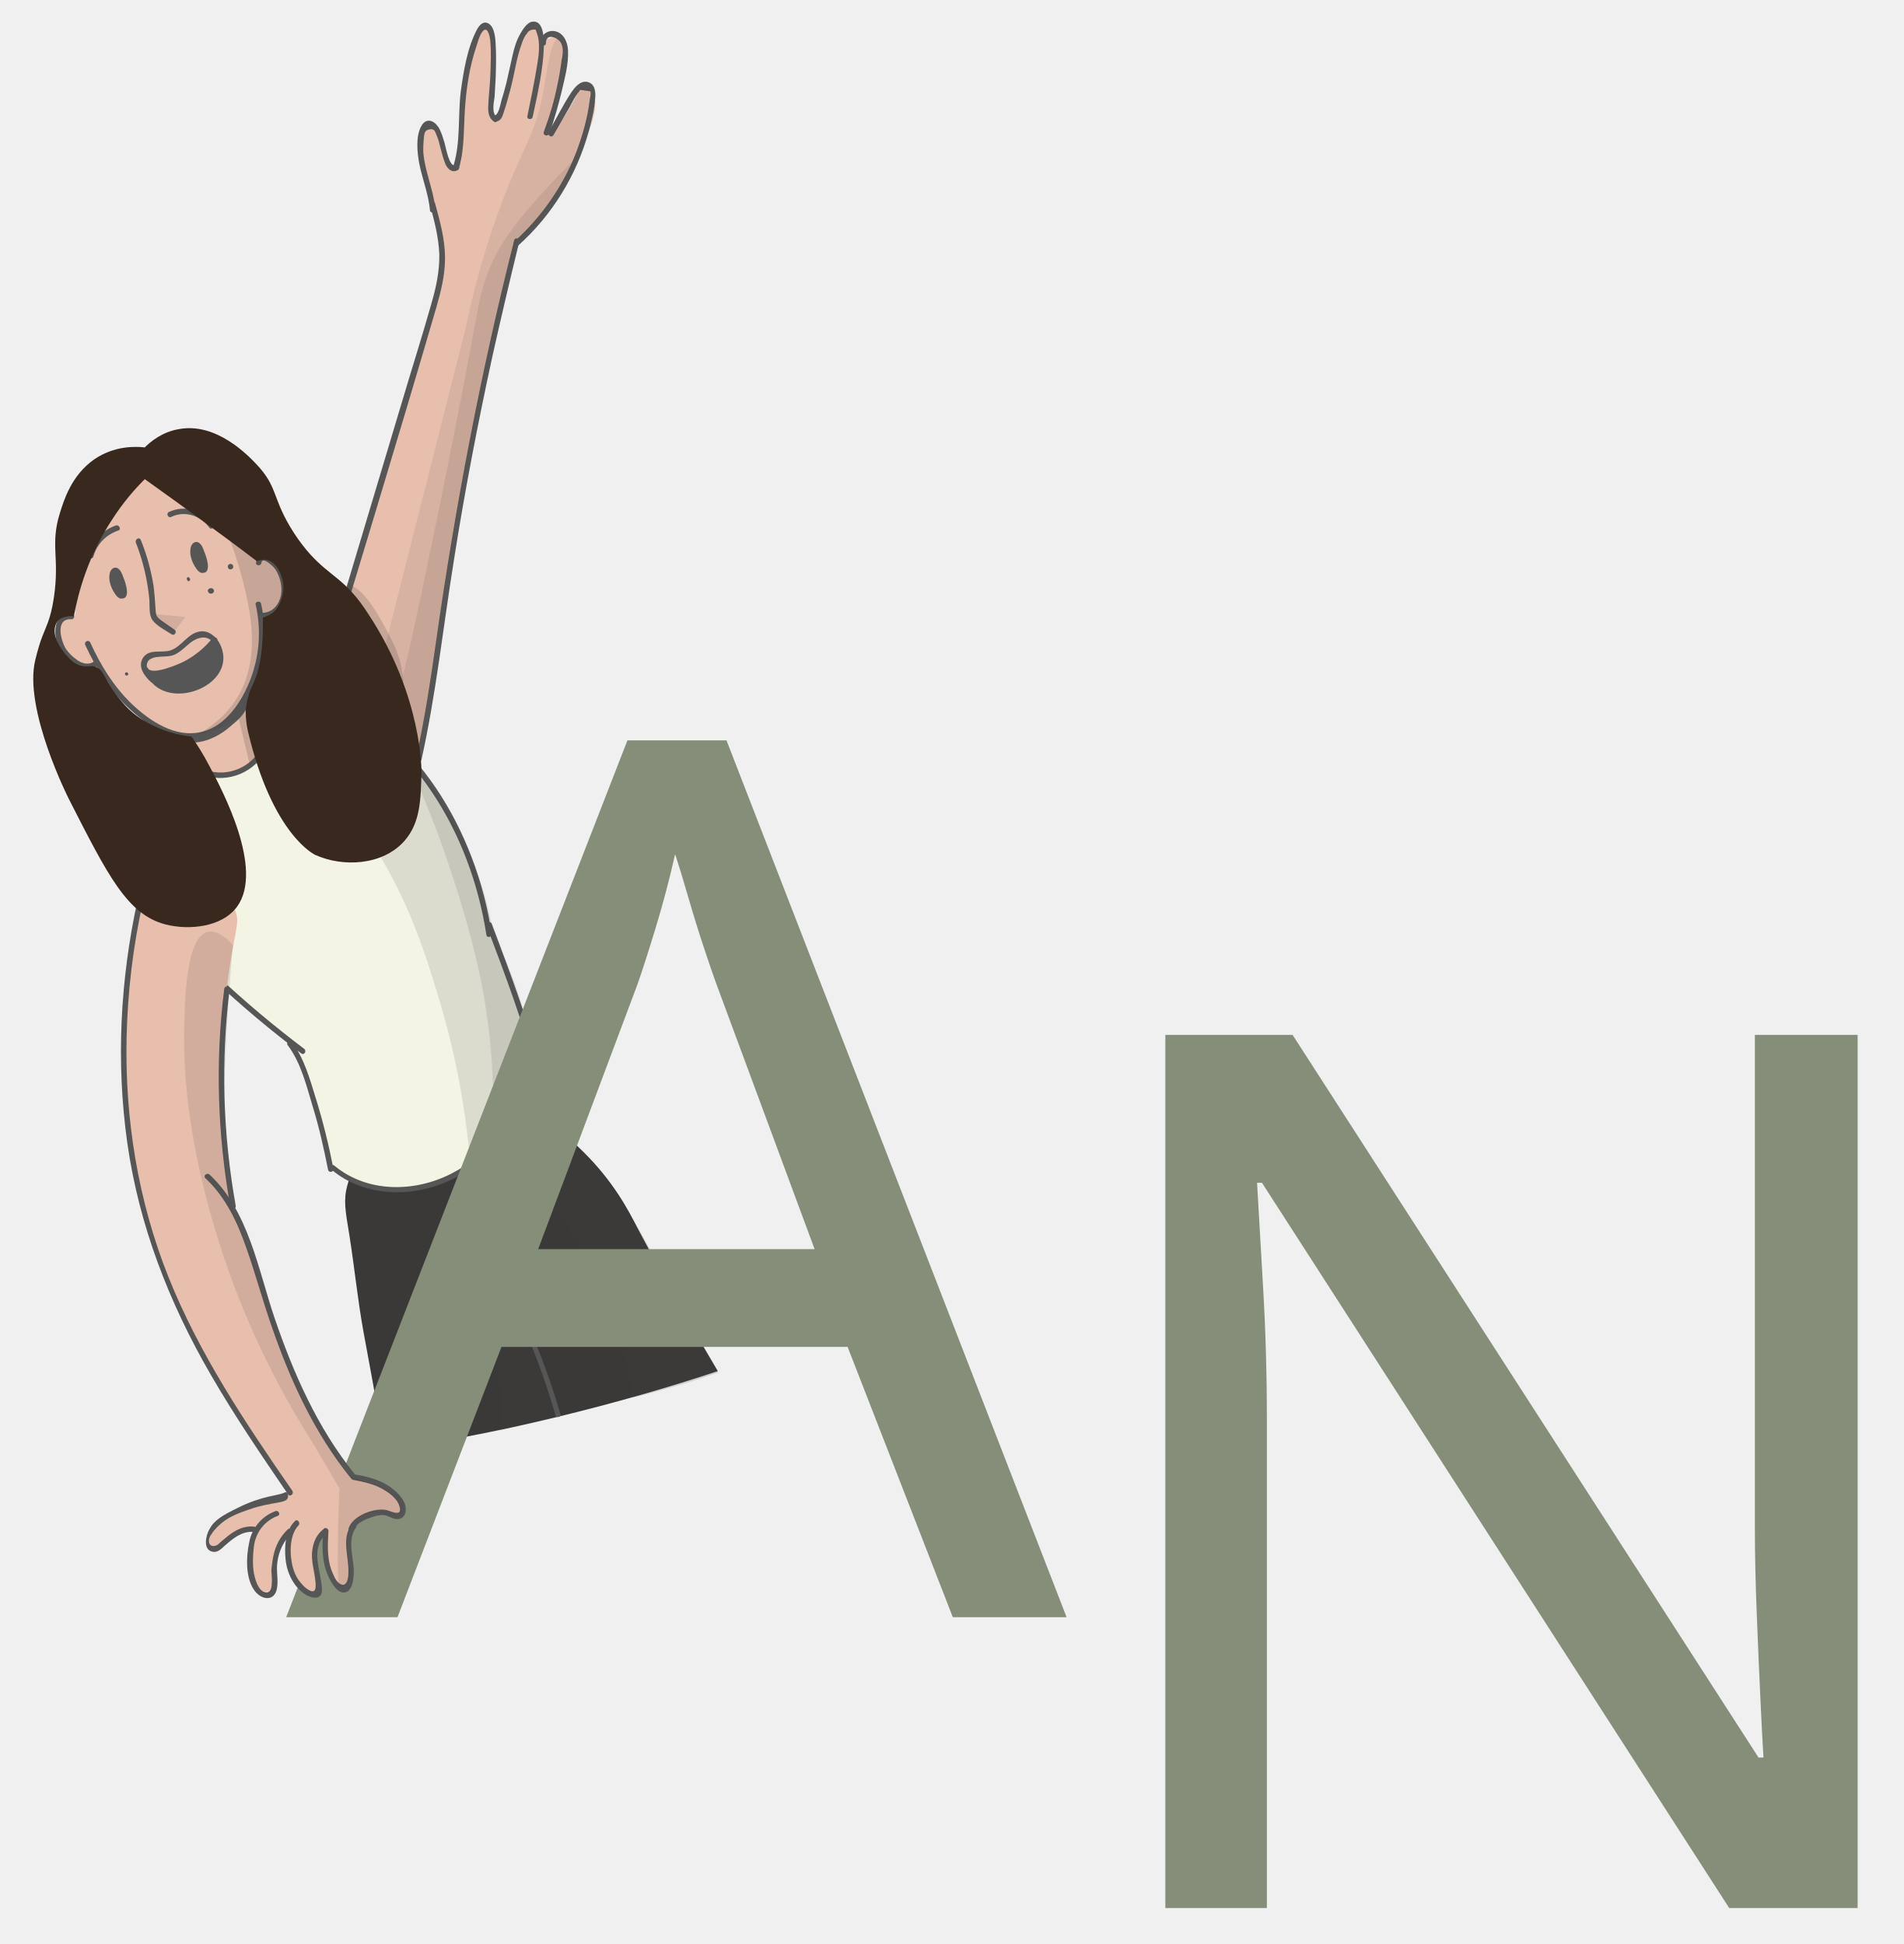
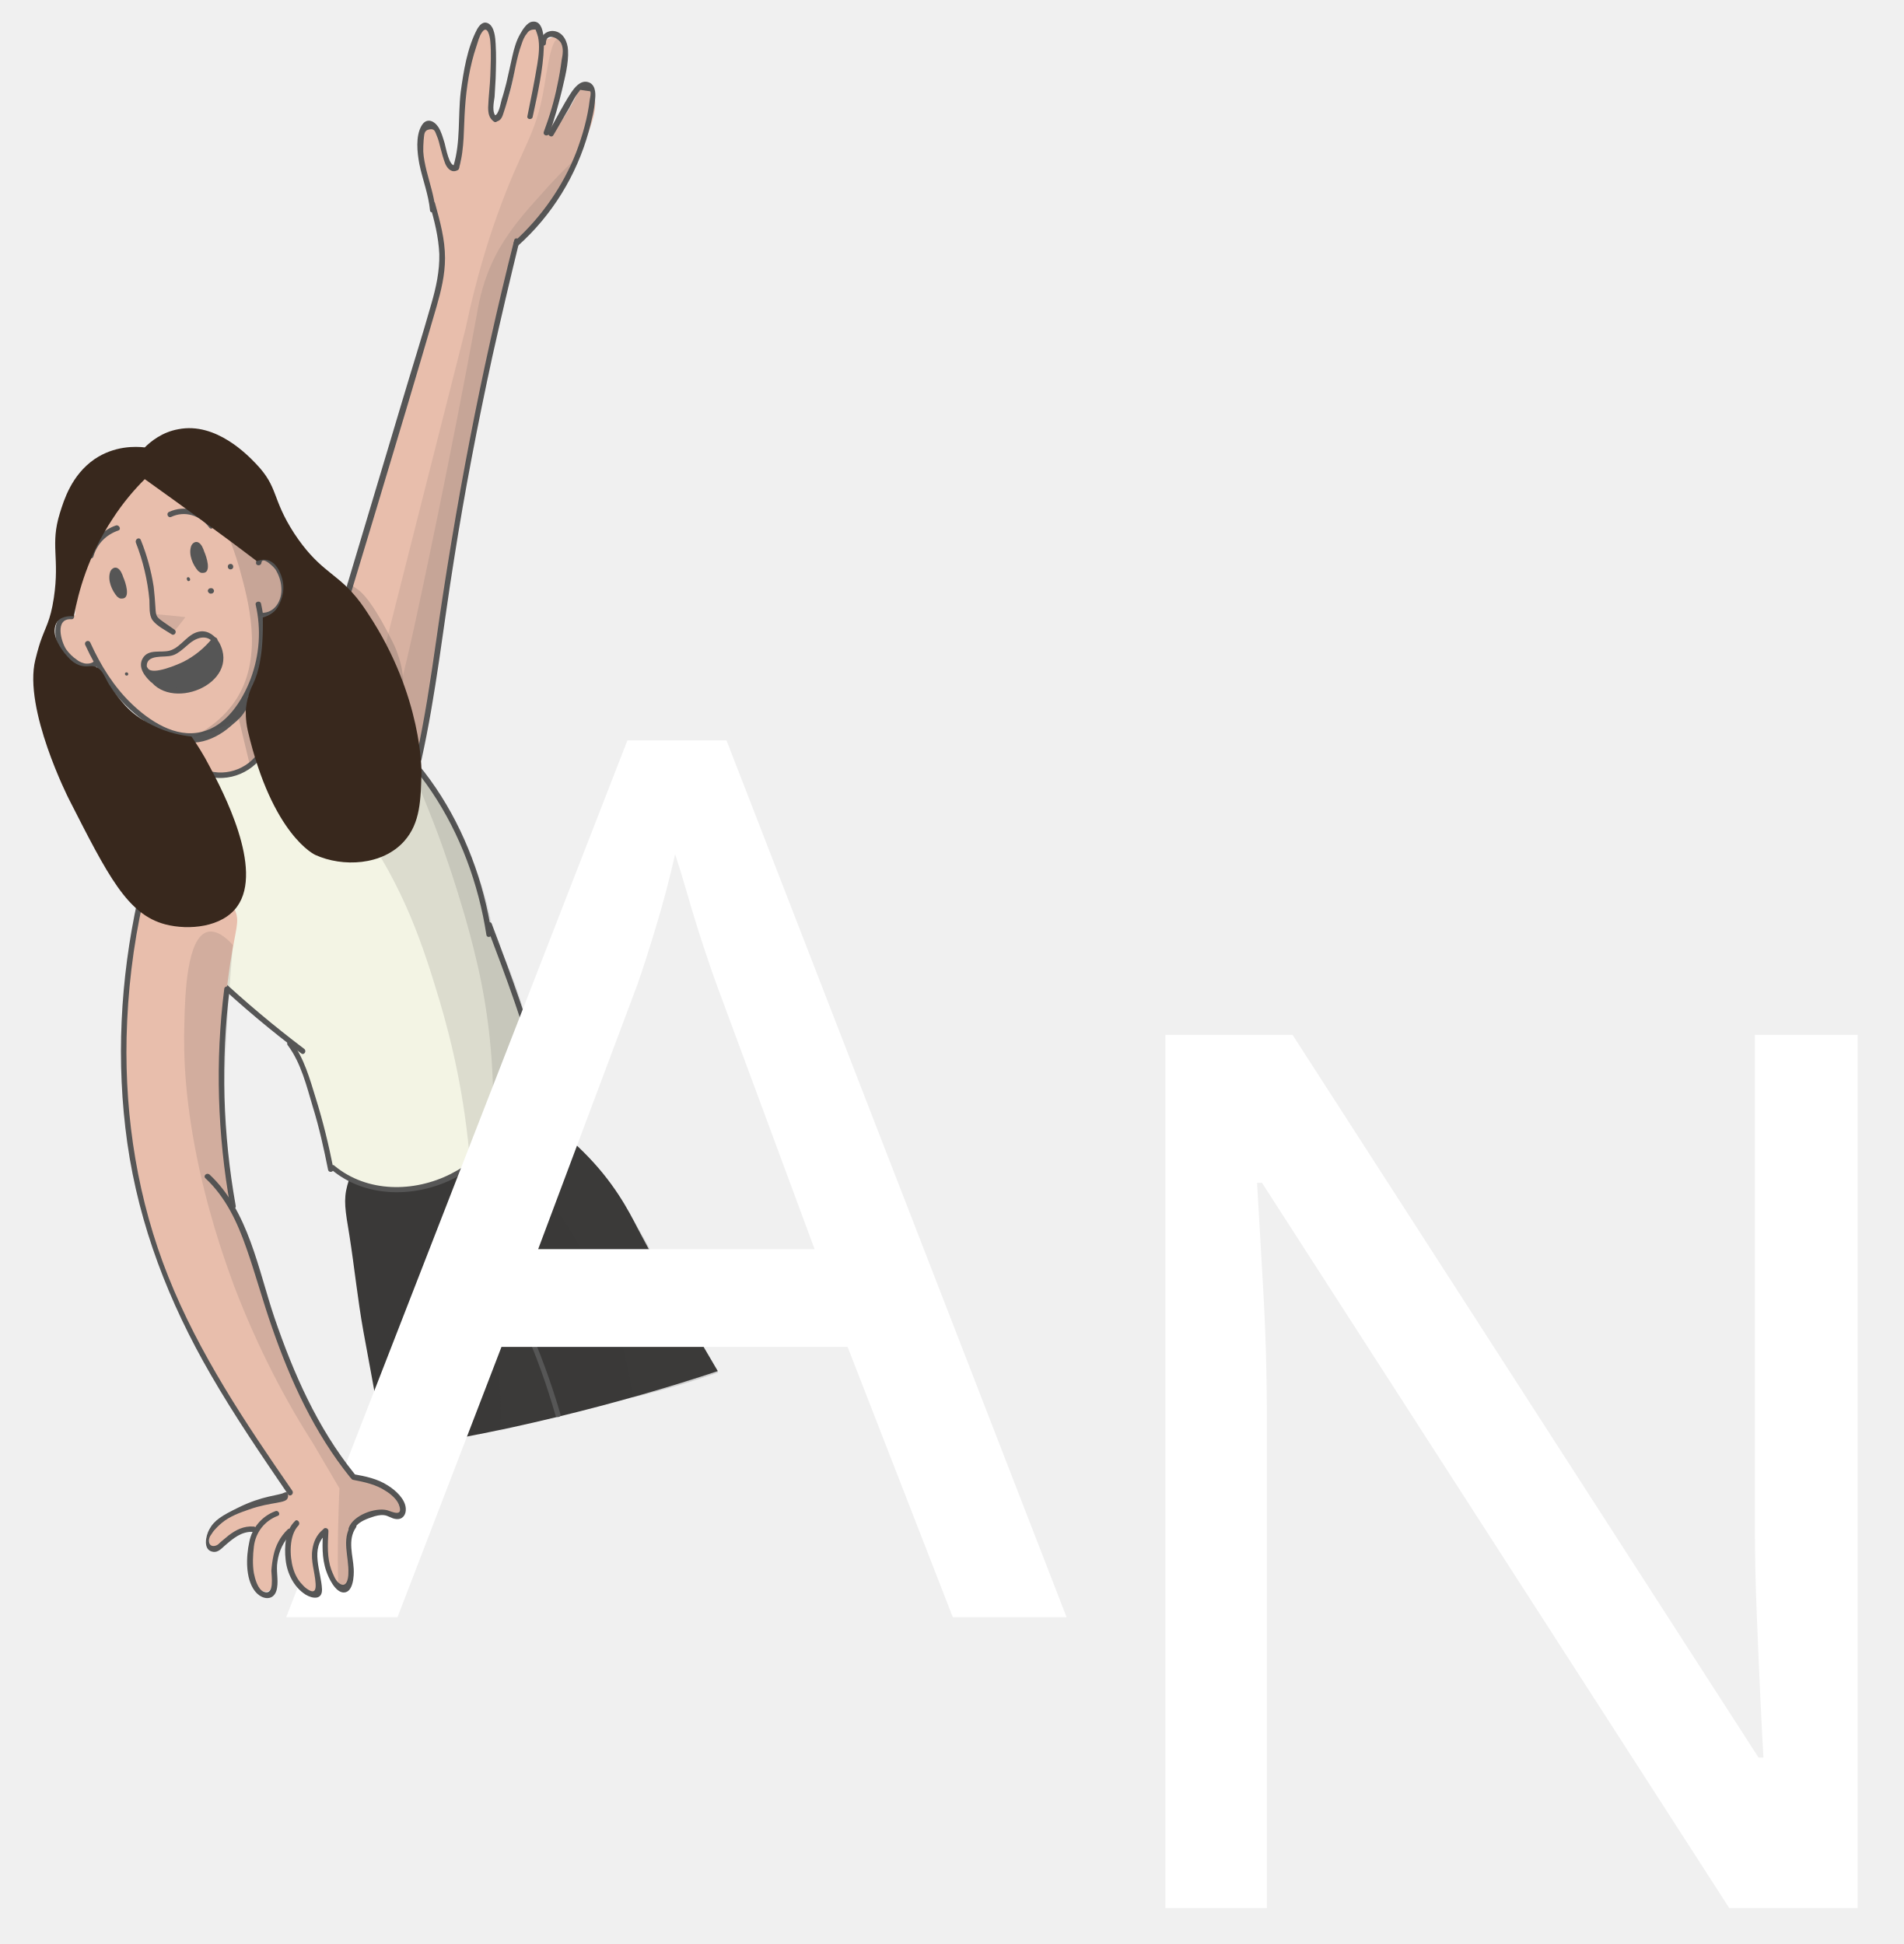
<svg xmlns="http://www.w3.org/2000/svg" version="1.1" id="girl_x5F_welcome" x="0px" y="0px" viewBox="0 0 533.9 545.3" style="enable-background:new 0 0 533.9 545.3;" xml:space="preserve">
  <style type="text/css">
	.st0{fill:#3A3938;}
	.st1{fill:#282828;}
	.st2{fill:#565656;}
	.st3{opacity:0.19;fill:#3F3F3F;enable-background:new    ;}
	.st4{opacity:0.11;fill:#3F3F3F;enable-background:new    ;}
	.st5{fill:#F3F4E4;}
	.st6{fill:#161616;}
	.st7{opacity:0.13;fill:#3F3F3F;enable-background:new    ;}
	.st8{opacity:0.14;fill:#3F3F3F;enable-background:new    ;}
- 	.st9{fill:#848E78;}
+ 	.st9{fill:#FFFFFF;}
	.st10{font-family:'BrandonGrotesque-Medium';}
	.st11{font-size:343.036px;}
	.st12{fill:#E8BEAC;}
	.st13{opacity:0.1;fill:#3F3F3F;enable-background:new    ;}
	.st14{opacity:0.13;fill:#565656;enable-background:new    ;}
	.st15{fill:#212121;}
	.st16{opacity:0.2;fill:#3F3F3F;enable-background:new    ;}
	.st17{fill:#38281D;}
</style>
  <g id="girl_waving">
    <g id="legs">
      <path class="st0" d="M97.4,332.5c-1.1,4.1-0.6,6.9,0.6,14.1c1.4,8.9,2.3,17.9,3.9,26.8c1.4,7.5,3.5,18.8,6,33.5    c14.7-2.2,30.9-5.2,48.2-9.4c16.5-4,31.7-8.4,45.2-12.9c-10.2-17.3-17.2-30-22.4-39.9c-2.7-5.3-6.8-13.2-15.4-21.7    c-4.7-4.7-9.3-8-12.6-10.1c-0.8-0.4-19.2-8.6-36.7,0.4C113.4,313.7,100.7,320.5,97.4,332.5z" />
      <g>
        <g>
          <path class="st1" d="M128.7,349.5c4,3.9,7.9,7.9,11.8,11.8c0.5,0.6,1.6-0.2,1.1-0.8c-4-3.9-7.9-7.9-11.8-11.8      C129.2,348.1,128.1,348.9,128.7,349.5L128.7,349.5z" />
        </g>
      </g>
      <g>
        <g>
          <path class="st2" d="M128.3,349.3c8.5,6,14.2,13.5,18.2,22.3c3.8,8.3,6.8,16.8,9.3,25.5c0.2,0.7,1.6,0.4,1.4-0.3      c-2.6-8.9-5.8-17.7-9.6-26.2c-4-8.8-9.9-16.3-18.4-22.3C128.4,347.8,127.6,348.9,128.3,349.3L128.3,349.3z" />
        </g>
      </g>
      <path class="st3" d="M131.7,308.9c2.1,2.4,5.2,5.8,8.7,10.1c10.2,12.4,20.7,25.5,28.4,42.6c3.1,6.9,6.8,17.1,8.7,30.4    c3.8-0.9,7.8-2,12-3.2s8.1-2.5,11.9-3.8c-1.8-3.1-4.8-8.1-8.3-14.3c-9.6-17.3-11.6-22.9-19.1-34.1c-5.6-8.3-10.3-13.8-16.5-18.7    c-5.6-4.4-10.5-6.9-16.4-8.2C137.3,309,134,308.9,131.7,308.9z" />
      <path class="st4" d="M128.4,349.7c2.9,5.2,5.7,11.6,7.9,18.9c3.8,12.7,4.4,24.1,4,32.7c5.2-1.3,10.3-2.6,15.5-3.9    c-2.3-8.6-4.9-15.6-7.1-21c-5.7-13.5-9.7-18.2-12.8-21.1C133.1,352.8,130.4,350.9,128.4,349.7z" />
    </g>
    <g id="torso">
      <path class="st5" d="M55.5,217.2c-1.6,1.6-5.2,5.4-8.5,10.9c-3.5,5.7-5.1,10.8-6.5,15.1c-1.1,3.3-1.8,6.1-2.2,8.2    c1.8,2.3,4.7,5.7,8.5,9.7c6.8,7.2,11.7,10.8,20.3,18.3c3.6,3.1,9,7.9,15.4,13.9c1.5,3.6,3,7.4,4.5,11.5c2.9,8.3,4.9,16.1,6.3,23.3    c2.3,1.6,6,3.9,11.2,5c8.5,1.9,15.4-0.5,19-1.8c8-2.9,12.9-7.6,16.2-11c6.1-6,9.8-12.5,12.1-17.7c-2.2-7.7-4.6-15.6-7.4-23.8    c-2.3-6.9-4.7-13.7-7.1-20.2c-1.1-5.2-3.1-12.3-6.4-20.3c-2.8-6.7-6.1-14.5-13.1-23.1c-8.7-10.7-18-16.5-21.6-18.5    c-3.2-1.8-6-3.1-8-4c-6.4,6.1-12.2,10.3-16.1,12.9C64.7,210.6,61,211.8,55.5,217.2z" />
      <g>
        <g>
          <path class="st6" d="M39.1,251.5c0.4-6.2,3.6-12.6,6.4-18.1c2.9-5.8,6.4-11.2,11-15.9c0.7-0.7-0.3-1.9-1-1.2      c-4.7,4.8-8.3,10.4-11.3,16.4c-2.9,5.7-6.1,12.2-6.5,18.7C37.6,252.4,39.1,252.4,39.1,251.5L39.1,251.5z" />
        </g>
      </g>
      <g>
        <g>
          <path class="st2" d="M38.1,252.2c13.9,16,29.5,30.6,46.4,43.3c0.8,0.6,1.6-0.7,0.8-1.3c-16.8-12.7-32.3-27.1-46.1-43.1      C38.6,250.4,37.5,251.4,38.1,252.2L38.1,252.2z" />
        </g>
      </g>
      <g>
        <g>
          <path class="st6" d="M73.2,206.2c4.8-5.1,10.4-9.3,16.6-12.5c0.9-0.4,0.2-1.8-0.7-1.4c-6.3,3.3-12,7.5-16.9,12.7      C71.5,205.7,72.5,206.9,73.2,206.2L73.2,206.2z" />
        </g>
      </g>
      <g>
        <g>
          <path class="st2" d="M88.6,194.4c27.3,12,43.4,39.3,47.8,67.8c0.1,1,1.6,0.7,1.5-0.3c-4.5-29.2-21-56.8-48.8-69      C88.2,192.5,87.7,194,88.6,194.4L88.6,194.4z" />
        </g>
      </g>
      <g>
        <g>
          <path class="st2" d="M80.7,293.2c3.7,4.9,5.3,11.5,7,17.2c1.8,5.8,3.1,11.7,4.3,17.7c0.2,1,1.7,0.7,1.5-0.3      c-1.3-6.6-2.9-13.2-4.9-19.6c-1.7-5.5-3.3-11.4-6.8-16C81.3,291.4,80.1,292.4,80.7,293.2L80.7,293.2z" />
        </g>
      </g>
      <g>
        <g>
          <path class="st2" d="M93.1,328.2c9.3,7.7,22.7,7.8,33.3,2.8c5.9-2.8,11.1-7,15.5-11.9c4.4-4.8,8.5-10.2,10.2-16.6      c0.3-0.9-1.2-1.4-1.5-0.5c-1.7,6.1-5.6,11.3-9.8,16c-4.1,4.5-8.9,8.5-14.4,11.3c-10.3,5.2-23.4,5.3-32.6-2.3      C93.2,326.3,92.3,327.6,93.1,328.2L93.1,328.2z" />
        </g>
      </g>
      <g>
        <g>
          <path class="st2" d="M136.5,259.8c5.4,14.2,10.7,28.4,14.5,43.1c0.2,0.9,1.7,0.6,1.5-0.3c-3.9-14.8-9.2-29.2-14.6-43.5      C137.5,258.2,136.2,258.9,136.5,259.8L136.5,259.8z" />
        </g>
      </g>
      <path class="st7" d="M74.7,203.8c6.9,5.5,16.5,14.2,25.6,26.8c13.3,18.4,18.6,35.6,23,50.2c3.3,11.1,7.1,26.8,8.6,46.1    c3.9-2.7,9.3-7.1,14-13.8c2.6-3.7,4.4-7.3,5.7-10.4c-4.4-13.7-8.8-27.4-13.3-41.1c-2-11.6-5.6-20.6-8.6-26.6    c-9.1-18.5-21.8-29.1-25.9-32.4c-5.7-4.5-11.1-7.7-15-9.7C84,196.6,79.4,200.2,74.7,203.8z" />
      <path class="st8" d="M115.5,214c-0.9,0.4,2.9,8.2,7.3,19.9c0,0,6.7,17.8,10.8,35.4c2.8,11.7,5.6,28.9,4.5,51.3    c2.2-1.7,4.8-4,7.4-7.1c3.1-3.7,5.2-7.4,6.5-10.3c-4.6-20.1-8.4-30.2-11.2-35.9c-0.5-1.1-1.9-3.6-3.3-7.3    c-2.6-6.9-2.6-10.1-4.4-15.9c-1.4-4.6-3-7.5-5.9-13C122.8,223,116.5,213.5,115.5,214z" />
    </g>
    <g>
      <text transform="matrix(1 0 0 1 80.2553 453.632)" class="st9 st10 st11">A</text>
      <text transform="matrix(1 0 0 1 293.5318 535.2034)" class="st9 st10 st11">N</text>
    </g>
    <g id="hand_right">
      <path class="st12" d="M41.5,246.8c-1.4,1.4-2,3.7-3.2,8.3c-0.9,3.7-1.2,6.5-1.6,10.7c-1.1,11.9-1.1,9.9-1.4,14.4    c-0.4,6-1.1,16.4-0.1,29.8c1,13,3.3,22.7,3.8,25.1c3.5,14.8,8.3,25.4,11.5,32.1c5.6,12.2,11.9,22,24.4,41.6    c2.7,4.2,5,7.7,6.5,10.1c-0.7,0.2-1.9,0.6-3.3,1.1c-7.4,2.4-8.5,2.4-11.4,3.7c-3.7,1.6-7.1,3.2-7.9,6.4c-0.3,1.5-0.2,3.4,0.7,3.9    c1.1,0.6,2.6-1.6,5.6-3.2c2.5-1.4,5-1.8,6.7-1.9c-0.8,2.8-1.1,5.3-1.2,7c-0.4,4-0.6,7.3,1.2,9.2c0.9,1,2.5,1.7,3.5,1.2    c0.6-0.3,1-0.9,1.7-5.2s0.5-5.5,1.4-7.3c0.8-1.5,1.9-2.5,2.6-3c-0.2,1.3-0.2,3.3,0,5.6c0.2,1.4,0.3,2.7,0.8,4.2    c0.5,1.4,1.6,4.4,4.2,5.7c0.5,0.2,2.4,1.1,3.2,0.3c0.8-0.7,0.2-2-0.3-6.6c-0.5-3.9-0.4-5-0.2-5.6c0.3-1.9,1.1-3.3,1.7-4.2    c0.5,3.7,1.1,6.7,1.6,8.9c0.9,3.5,1.6,5.1,2.9,5.8c0.8,0.4,2,0.8,2.8,0.2s0.9-1.9,0.8-3.5c-0.1-6.1-1-7.7-0.4-10.9    c0.3-1.3,0.5-2.8,1.7-4c2.4-2.7,6.8-2.2,7.3-2.2c2.6,0.3,3.7,1.4,4.8,0.6c0.9-0.6,1.2-2.2,1-3.4c-0.5-3-4.2-4.6-7.4-5.9    c-1.6-0.7-3.9-1.5-7-2c-3.4-4.4-7.9-10.8-12.3-19.3c-2.9-5.7-4.6-10.1-6.2-14.4c-5.7-14.8-5.9-20.8-11.8-35.5    c-1.4-3.5-2.7-6.3-3.4-7.9c-0.3-2.5-0.7-6.5-1.2-11.4c-1.4-15.9-2.2-25.8-1.1-37.9c0.9-9.5,2.1-17.4,2.1-17.4    c1.6-9.9,2.5-11.3,1.5-14.2C63.1,246.8,46.9,241.5,41.5,246.8z" />
      <g>
        <g>
          <path class="st2" d="M38.6,252.4c-4.9,22.4-6.1,45.5-2.9,68.2c3.3,23.2,11.7,44.8,23.4,65c6.7,11.6,14.2,22.6,21.7,33.6      c0.6,0.8,1.7-0.2,1.2-1c-13.2-19.1-26.2-38.5-34.8-60.1C38.7,336.8,35,313.8,35.5,291c0.3-12.8,1.8-25.6,4.6-38.1      C40.2,251.9,38.8,251.4,38.6,252.4L38.6,252.4z" />
        </g>
      </g>
      <g>
        <g>
          <path class="st2" d="M62.9,277.3c-2.6,20.4-1.9,41,1.7,61.2c0.2,1,1.7,0.7,1.5-0.3c-3.6-20.1-4.2-40.6-1.7-60.8      C64.6,276.5,63.1,276.4,62.9,277.3L62.9,277.3z" />
        </g>
      </g>
      <g>
        <g>
          <path class="st2" d="M57.6,330.5c5.7,5.3,9,12.4,11.5,19.6c2.6,7.4,4.6,14.9,7.2,22.3c5.2,15,11.9,29.6,21.9,42      c0.6,0.8,1.8-0.2,1.2-1C89,400.5,82.3,385.2,77,369.7c-4.6-13.6-7.3-30-18.2-40.2C58,328.8,56.9,329.8,57.6,330.5L57.6,330.5z" />
        </g>
      </g>
      <g>
        <g>
          <path class="st2" d="M80.4,418.6c-0.2-0.1-0.6,0.1-0.7,0.1c-1.4,0.8-6.1,0.8-12.9,4.2c-4.5,2.2-6.7,3.5-8.1,6.1      c-1,1.8-1.9,5.9,1.1,6.3c1.3,0.2,2.3-0.9,3.2-1.7c2.3-2,4.7-4.1,8-3.9c1,0.1,1.1-1.5,0.1-1.5c-2.7-0.2-4.9,0.9-7,2.5      c-0.6,0.5-1.2,1-1.8,1.5c-0.4,0.3-0.7,0.6-1,0.9c-0.7,0.6-1.6,0.7-2.1,0.4c-0.7-0.4-0.9-1.9,0-3c0.3-0.5,0.7-1.1,1.3-1.7      c0,0,0.8-0.9,1.8-1.7c2.2-1.8,5-2.8,7.6-3.7c6.2-2.2,10.5-1.6,10.8-3.3C80.9,419.8,80.8,418.8,80.4,418.6z" />
        </g>
      </g>
      <g>
        <g>
          <path class="st2" d="M77.2,423.9c-3.8,1.4-6.6,4.8-7.3,8.7c-0.9,4.1-1.1,10.1,1.5,13.6c2,2.7,5.7,3.1,6.3-0.8      c0.4-2.4-0.3-4.8,0.1-7.3c0.4-3,1.7-5.8,3.9-7.9c0.7-0.7-0.3-1.9-1-1.2c-2.1,2-3.4,4.5-4,7.3c-0.3,1.4-0.5,2.9-0.6,4.3      c0,1.2,1,7.1-2.1,5.9c-1.7-0.6-2.5-3.7-2.8-5.2c-0.4-2.3-0.3-5.1,0-7.5c0.5-4,3-7.2,6.7-8.6C78.8,424.9,78.1,423.5,77.2,423.9      L77.2,423.9z" />
        </g>
      </g>
      <g>
        <g>
          <path class="st2" d="M82.7,426.7c-2.7,2.6-3,7.2-2.6,10.8c0.4,3.8,2.3,7.7,5.6,9.8c2,1.2,4.7,1.5,4.6-1.5      c-0.2-5-3.5-11.5,1.2-15.5c0.8-0.6-0.2-1.8-1-1.2c-1.7,1.4-2.6,3.4-2.9,5.6c-0.5,3.2,0.7,6.2,0.9,9.4c0.1,1.4,0,3-1.9,1.9      c-0.7-0.4-1.3-0.9-1.8-1.5c-1.3-1.3-2.1-2.9-2.6-4.6c-1-3.4-1.2-9.2,1.5-12C84.4,427.1,83.3,425.9,82.7,426.7L82.7,426.7z" />
        </g>
      </g>
      <g>
        <g>
          <path class="st2" d="M90.6,429.3c-0.2,3.8-0.4,7.7,0.9,11.4c0.6,1.8,2.5,6,4.9,6c2.7,0,2.9-4.8,2.8-6.6      c-0.2-3.8-1.8-8.1,0.6-11.6c0.6-0.8-0.7-1.7-1.3-0.8c-2.8,4.2-0.6,8.9-0.8,13.6c0,1.7-0.6,4.3-2.6,2.8c-1.1-0.8-1.7-2.6-2.2-3.8      c-1.2-3.4-1-7.1-0.8-10.7C92.2,428.4,90.6,428.3,90.6,429.3L90.6,429.3z" />
        </g>
      </g>
      <g>
        <g>
          <path class="st2" d="M99,415.1c3.2,0.6,6.5,1.3,9.3,3.2c1.3,0.8,2.9,2.2,3.5,3.6c1.6,4-2.1,2-3.3,1.7c-3.4-0.8-9.5,1.5-10.7,5      c-0.3,0.9,1.2,1.4,1.5,0.5c0.6-1.9,3.1-2.9,4.9-3.5c1.1-0.4,2.3-0.7,3.4-0.6c1.3,0.1,2.2,1,3.5,1.1c1.8,0.2,2.8-1.2,2.7-2.9      c-0.1-2.7-2.9-5.2-5-6.5c-2.9-1.9-6.3-2.6-9.7-3.2C98.2,413.4,98.1,414.9,99,415.1L99,415.1z" />
        </g>
      </g>
      <path class="st7" d="M58.2,261.4c-5.7,1.5-6.3,16.9-6.5,25.5c-0.3,9.6,0.2,22.6,4.2,41c3.6,16.4,8.2,28.5,9.7,32.7    c6.9,18.1,14.9,32.9,22.2,44.3c2.5,4.2,4.9,8.4,7.4,12.6c-0.2,3.9-0.3,7.9-0.4,12c-0.1,5.4-0.1,10.8,0.1,15.8c1-0.1,2.3-0.4,3-1.5    c0.9-1.4,0.4-3.2,0.1-4.8c-0.2-1.5-1.5-8.8,1.2-12.2c1.7-2.1,4.9-2.7,7.3-2.3c2.4,0.4,3.8,1.9,5.2,1.1c1.1-0.6,1.6-2.1,1.5-3.3    c-0.2-3.8-8-6.1-9.3-6.5c-2.5-0.8-3.6-0.7-5.3-1.9c-2.2-1.6-3.2-3.7-3.7-4.6c-7.3-15-9.2-13.6-15.6-31.3    c-4.8-13.3-3.3-12.8-7.6-23.3c-3-7.4-4.9-10.3-6.6-16.9c-1.9-7.2-2.2-13.1-2.3-18.4c-0.3-21.5,2-48,2.5-54.3    C63.4,262.9,60.7,260.8,58.2,261.4z" />
    </g>
    <g id="hand_left">
      <path class="st12" d="M119.9,34.9c-1.6,0.3-2.2,3.3-2.4,4.1c-0.2,1.2-0.5,3.5,0.6,6.5c0,0,0.7,2,4.2,14.6c0.8,2.8,1.7,7,2,12.3    c-0.9,5.9-2,10.6-2.7,13.7c-2.6,10.3-4.8,14.7-8.6,27.8c-1.4,4.9-1.5,5.7-3.1,11.7c-4.1,15-7.3,24.6-10.6,34.8    c-2.9,8.9-6.8,21.9-11.2,38.5c-0.1,1.4-0.5,8.7,4.8,14c5.6,5.6,15.2,6.8,23.4,2.2c1-2.2,2.3-5.5,3.3-9.7c1-4.1,1.2-7.2,1.4-9.1    s1.2-8.7,3.1-22.2c0.6-4.2,1.4-9.2,3.1-19c2.5-15,3.7-22.5,4.6-27.2c2-10.7,3.7-18.2,6.9-32.7c1.7-7.6,3.9-16.9,6.4-27.4    c2.3-2,5.3-4.9,8.5-8.9c4.5-5.7,6.4-10.2,10.2-18.8c2.4-5.6,4.1-10.4,2.5-14.6c-0.2-0.6-0.8-2.3-1.8-2.4c-1.3-0.1-2.3,2.6-3.5,5    c-1.3,2.5-3.3,5.8-6.5,9.5c0.6-3.9,1.3-6.9,1.9-9c1.2-4.6,2.4-7.7,2.5-12.5c0.2-5.2-1.1-5.9-1.4-6.1c-1.6-0.7-3.5,1.6-5.1,0.8    c-1.4-0.8-0.8-3.3-1.9-3.7c-1.1-0.4-2.8,1.7-4,3.8c-2,3.5-2,6.6-2.4,9.6c-0.4,2.9-1.3,7-3.6,11.8c-0.7,0.2-1.7,0.5-2.3,0    c-0.6-0.6-0.2-1.9,0.1-3.9c0.1-0.5,0-0.2,0.2-5c0.1-1.8,0.2-5.2,0.3-8c0.1-3.9,0.2-5.6-0.9-7.1c-0.2-0.3-1.1-1.5-2.1-1.4    c-1.1,0.2-1.6,2.1-2,3.6c-1.6,6-2.4,9-2.6,10c-0.8,5.1-1.7,12.9-1.6,15.4c0,0.3,0.1,1.4-0.1,2.8c-0.1,0.7-0.2,1-0.3,1.4    c-0.7,3.1,0.7,4.7-0.4,6c-0.1,0.1-0.8,0.8-1.4,0.7c-0.7-0.1-1.2-0.9-2.1-3.7c-1.3-3.8-1.2-5-2.4-6.6C122,36.1,121,34.8,119.9,34.9    z" />
      <g>
        <g>
          <path class="st2" d="M122.1,58.6c-0.4-3.7-1.6-7.2-2.5-10.8c-0.4-1.7-0.8-3.5-0.9-5.3c0-1,0-2.1,0.1-3.1c0.2-1.6,0-2.8,1.6-3.1      c1.5-0.3,1.6,0.6,2.1,1.8c0.5,1.1,0.7,2.2,1,3.3c0.4,1.5,0.8,3.1,1.4,4.6c0.7,1.5,1.9,2.6,3.5,1.7c0.8-0.5,0.2-1.9-0.7-1.4      c-1.7,0.8-2.7-5.1-3-6.1c-0.5-1.6-0.9-3.2-1.8-4.6c-1.3-1.9-3.4-2.6-4.7-0.3c-1.7,2.9-1.2,7.5-0.6,10.7c0.9,4.4,2.6,8.6,3,13.1      C120.7,59.9,122.2,59.6,122.1,58.6L122.1,58.6z" />
        </g>
      </g>
      <g>
        <g>
          <path class="st2" d="M128.8,46.9c1.5-5.4,1.2-11,1.6-16.5c0.4-5.9,1.3-11.8,3.2-17.4c0.4-1.2,0.8-2.9,1.6-4      c1.5-2.1,2.2,1.2,2.3,2.6c0.3,3.2,0.1,6.5,0,9.7c-0.1,2.9-0.5,5.8-0.6,8.8c0,1.6,0.2,3,1.6,4c0.8,0.6,1.6-0.7,0.8-1.3      c-1.5-1.1-0.8-4.1-0.6-5.6c0.1-1.7,0.2-3.5,0.3-5.2c0.1-3.2,0.2-6.4,0-9.7c-0.1-1.7-0.3-4.7-2-5.7c-1.5-0.8-2.5,0.4-3.2,1.6      c-2.8,5.3-3.8,11.8-4.6,17.6c-0.8,6.8,0,14-2,20.6C127.1,47.3,128.6,47.8,128.8,46.9L128.8,46.9z" />
        </g>
      </g>
      <g>
        <g>
          <path class="st2" d="M139,34.1c1.5-0.1,1.9-1.4,2.3-2.7c0.7-2.1,1.3-4.3,1.9-6.5c1.1-4.2,1.6-8.6,3.1-12.6      c0.3-0.9,0.7-2,1.4-2.8c0.5-0.9,1.3-1.3,2.5-1.2c0.3,0.7,0.5,1.4,0.7,2.1c0.5,2.4,0.2,5.1-0.2,7.5c-0.8,4.9-1.8,9.8-2.8,14.7      c-0.2,1,1.4,1.1,1.5,0.1c0.5-2.8,6.9-27.8-0.2-26.6c-1.4,0.2-2.7,2.3-3.3,3.4c-1.1,1.9-1.7,4-2.2,6.2c-0.6,2.6-1.1,5.1-1.7,7.6      c-0.4,1.5-0.8,3.1-1.3,4.6c-0.3,1-0.8,4.3-2,4.5C137.7,32.7,138,34.2,139,34.1L139,34.1z" />
        </g>
      </g>
      <g>
        <g>
          <path class="st2" d="M153.1,12.1c0-3,3.5-1.6,4.3,0.1c0.7,1.5,0.4,3.2,0.1,4.7c-0.3,2.4-0.7,4.7-1.2,7      c-0.9,4.5-2.2,8.8-3.8,13.1c-0.3,1,1.1,1.4,1.5,0.5c1.5-4,2.6-8.1,3.6-12.2c0.8-3.5,1.9-7.5,1.7-11.2c-0.1-2.3-1.3-5.1-4-5.4      c-2-0.2-3.8,1.3-3.7,3.3C151.6,13,153.1,13.1,153.1,12.1L153.1,12.1z" />
        </g>
      </g>
      <g>
        <g>
          <path class="st2" d="M155.2,37.9c1.5-2.5,2.9-5.1,4.4-7.6c0.8-1.4,1.4-2.8,2.3-4c0.3-0.4,0.6-0.7,0.8-1.1      c0.9,0.1,1.8,0.3,2.8,0.4c0.3,0.4,0,1.8-0.1,2.3c-0.6,5.1-2,10-3.8,14.8c-3.7,9.5-9.7,18.1-17.3,25c-0.8,0.7,0.3,1.8,1,1.2      c9.5-8.5,16.4-19.7,19.8-32c0.8-3,1.6-6.1,1.8-9.2c0.2-1.8,0-4.2-2.1-4.7s-3.7,1.6-4.7,3.1c-2.3,3.5-4.2,7.4-6.3,11      C153.4,37.9,154.7,38.8,155.2,37.9L155.2,37.9z" />
        </g>
      </g>
      <g>
        <g>
          <path class="st2" d="M120.5,57.3c1.3,4.5,2.5,9.2,2.7,14c0.1,4.7-0.9,9.3-2.2,13.8c-2.6,9.2-5.5,18.3-8.2,27.4      c-5.5,18.3-10.9,36.5-16.4,54.8c-3.1,10.5-6.3,21-9.4,31.5c-0.3,0.9,1.2,1.4,1.5,0.5c11.3-37.7,22.9-75.4,33.9-113.2      c1.3-4.5,2.4-9,2.4-13.7c0-5.3-1.4-10.3-2.8-15.4C121.7,56.1,120.2,56.4,120.5,57.3L120.5,57.3z" />
        </g>
      </g>
      <g>
        <g>
          <path class="st2" d="M144.2,67.4c-9.4,37.1-16.5,74.6-21.9,112.4c-1.6,11-3.2,22-5.6,32.8c-0.2,1,1.2,1.5,1.5,0.5      c4.1-18.5,6.1-37.4,9.1-56c3-19.2,6.7-38.3,10.8-57.2c2.4-10.7,4.9-21.4,7.5-32C145.9,66.9,144.4,66.4,144.2,67.4L144.2,67.4z" />
        </g>
      </g>
      <path class="st13" d="M156.6,10.8c-2.1,0.1-3.2,9.1-4,13.6c-2.3,13.9-6.1,16.2-13.1,35.8c-2.6,7.2-6,18-8.9,31.8    c-9.4,37-18.7,74-28.1,111c4.9,4,9.7,8.1,14.5,12c0.9-6,2.1-14.7,3.7-25.3c3-19.1,6.8-43.7,13.2-73.9c2.5-12,6.1-28.2,11-47.3    c2-1.9,4.8-4.8,7.7-8.6c3.9-5,9-11.8,11.5-21.8c0.8-3.1,1.7-7.7,1.4-13.6c-0.7-0.2-1.7-0.3-2.7,0.1c-1.7,0.7-2.3,2.7-2.9,4    c-2,5-5.7,8.8-6.3,8.6c-0.4-0.2,0.2-1.8,1.6-7c2.8-10.6,1.4-7.7,2.6-11.3c0.7-2.1,1.4-3.9,0.7-5.9    C158.3,12.2,157.5,10.8,156.6,10.8z" />
      <path class="st14" d="M160.3,45.6c-2.2,2.1-5.3,5.2-8.7,9.1c-4,4.4-8.2,9.2-11.5,14.9c-4.4,7.7-5.7,14.6-6.4,18.7    c-6.9,37.9-15.7,79.4-18.3,91c-1.4,6.3-3.7,15.9-6.9,27.5c3,2.7,6.1,5.4,9.1,8c2.8-22.5,6.4-46.2,11-70.9    c5-26.6,10.6-51.6,16.6-75.1c2.4-2.4,5-5.4,7.6-9.1C156.4,54.6,158.7,49.6,160.3,45.6z" />
    </g>
    <g id="head">
      <path class="st15" d="M-9.4,186" />
      <path class="st15" d="M78.8,94.4" />
      <path class="st12" d="M40.4,133.3c-3.6,2.8-8.1,7.1-11.9,13.3c-6.5,10.6-7.2,20.5-7.3,22.6c-0.1,1.4-0.1,2.6-0.1,3.4    c-0.6-0.1-1.9-0.2-3.1,0.6c-1.7,1.2-1.7,3.6-1.7,4.8c0,2.8,1.4,4.7,2,5.4c0.8,1,2,2.7,4.4,3.3c1.9,0.5,3.5-0.2,4.2-0.5    c1.1,1.7,2.6,4,4.7,6.5c3.2,4.1,6.3,7.8,11.3,10.7c1.9,1.1,5,2.6,9.3,3.4c1.1,1.1,2.5,2.8,3.6,5.3c0.9,1.9,1.3,3.6,1.5,4.9    c1.4,0.4,4.1,0.9,7.1,0.3c5.9-1.3,9-5.7,9.7-6.8c-1.5-2.7-3.1-6-4.2-10c-0.5-1.8-0.9-3.6-1.2-5.2c1.2-2,2.7-4.7,3.6-8.2    c1.7-6,1.1-11.2,0.6-14.1c0.7,0,2.2-0.2,3.5-1.1c1.9-1.3,2.5-3.3,2.9-4.5c0.1-0.3,1.4-5-1.4-8.9c-0.6-0.9-1.7-2.5-3.3-2.3    c-1.1,0.1-1.9,1.1-2.1,1.6c-5.3-4.3-10-8-14-11.1c-6.4-4.9-11.4-8.5-14.3-10.6C42.7,134.9,41.4,134,40.4,133.3z" />
      <path class="st2" d="M42.1,189.4c-0.3,1.3,2.5,2.8,3.8,3.5c2.6,1.3,5.2,1,6.1,0.9c1.1-0.1,4.6-0.5,7.3-3.4    c0.6-0.7,2.5-2.6,2.7-5.4c0.2-2.1-0.5-4.7-1.7-5c-0.9-0.1-1.4,1-2.9,2.6c-2.6,2.7-5.6,3.8-8.2,4.7    C44.8,188.7,42.4,188.3,42.1,189.4z" />
      <g>
        <g>
          <path class="st2" d="M23.9,180.9c3.3,7.2,7.7,14,13.7,19.1c5.3,4.6,12.7,8.7,19.9,6.5c6.7-2,11.2-8.4,13.8-14.5      c3-7.2,3.6-15.1,1.9-22.7c-0.2-0.9-1.7-0.6-1.5,0.3c1.6,6.9,1.1,14.1-1.4,20.8c-2.4,6.3-6.9,13.3-13.8,14.9      c-7.3,1.8-14.6-3.1-19.6-7.9s-8.7-10.8-11.6-17.2C24.8,179.3,23.5,180,23.9,180.9L23.9,180.9z" />
        </g>
      </g>
      <g>
        <g>
          <path class="st2" d="M51.2,207.1c2.7,2.8,4.5,6.1,5.2,10c0.2,1,1.7,0.7,1.5-0.3c-0.8-4.1-2.7-7.7-5.6-10.7      C51.7,205.3,50.6,206.3,51.2,207.1L51.2,207.1z" />
        </g>
      </g>
      <g>
        <g>
          <path class="st2" d="M57.3,217.5c6.8,2.3,14.4-1,17.5-7.4c0.5-0.9-1-1.4-1.5-0.5c-2.7,5.7-9.6,8.5-15.5,6.4      C56.8,215.8,56.4,217.2,57.3,217.5L57.3,217.5z" />
        </g>
      </g>
      <g>
        <g>
          <path class="st2" d="M68.2,196.7c1,4.6,2.5,8.9,4.9,13c0.5,0.8,1.9,0.2,1.4-0.7c-2.2-4-3.8-8.2-4.7-12.6      C69.5,195.4,68,195.7,68.2,196.7L68.2,196.7z" />
        </g>
      </g>
      <g>
        <g>
          <path class="st2" d="M26.4,185.4c-0.5,0.8-2.2,0.9-3,0.6c-0.7-0.2-1.3-0.5-1.8-0.9c-1.2-0.8-2.2-1.8-3-2.9      c-1.5-2.2-3.3-8.8,1.4-8.5c1,0.1,1.1-1.5,0.1-1.5c-5.8-0.4-5.2,7.1-3.1,10.5c1.7,2.7,8,7.9,10.7,3.5      C28.1,185.4,26.9,184.6,26.4,185.4L26.4,185.4z" />
        </g>
      </g>
      <g>
        <g>
          <path class="st2" d="M73.3,157.9c0.2-2.1,3.6,1.2,4,1.9c0.9,1.5,1.5,3.2,1.6,5c0.3,3.5-1.8,7.3-5.7,7.1c-1-0.1-1.1,1.5-0.1,1.5      c6.4,0.4,8.4-6.6,6.8-11.7c-0.7-2.2-2.2-4.9-4.6-5.7c-1.6-0.5-3.3,0.1-3.5,1.8C71.7,158.8,73.2,158.8,73.3,157.9L73.3,157.9z" />
        </g>
      </g>
      <g>
        <g>
          <path class="st2" d="M26.2,156.1c1-3.5,3.5-6.1,7-7.3c0.9-0.3,0.2-1.7-0.7-1.4c-3.8,1.3-6.6,4.4-7.7,8.2      C24.4,156.6,25.9,157.1,26.2,156.1L26.2,156.1z" />
        </g>
      </g>
      <g>
        <g>
          <path class="st2" d="M48,145c3.8-1.8,8.1-0.5,10.7,3c0.6,0.8,1.6-0.2,1.1-1c-2.9-4.1-8.1-5.4-12.4-3.4      C46.5,144,47.1,145.4,48,145z" />
        </g>
      </g>
      <g>
        <g>
          <path class="st2" d="M38.1,152.2c2,5.1,3.3,10.6,3.8,16.1c0.1,1.7-0.2,4.2,0.9,5.7c1.2,1.6,3.6,2.8,5.3,3.9      c0.8,0.6,1.7-0.7,0.8-1.3c-1.1-0.8-2.2-1.5-3.3-2.3c-1.7-1.2-1.9-1.6-2-3.8c-0.1-2-0.3-4-0.5-5.9c-0.7-4.5-1.9-8.9-3.6-13.1      C39.1,150.5,37.8,151.2,38.1,152.2L38.1,152.2z" />
        </g>
      </g>
      <g>
        <g>
          <path class="st2" d="M34.3,166.3c-1-1.1-1.6-2.3-1.8-3.7c-0.1-0.3-0.1-1.6,0.1-1.7c0.2,0,0.7,1.7,0.8,1.9c0.2,0.6,0.4,1.3,0.5,2      c0,0.2,0.3,1.9,0.1,0.9c-0.3-1.4-0.5-2.9-0.8-4.4c-0.5,0.1-1,0.3-1.4,0.5c0.6,1.5,1,3,1.3,4.6c0.5-0.1,1-0.2,1.5-0.3      c0-0.2-0.1-0.4-0.1-0.6c-0.2-1-1.7-0.7-1.5,0.3c0,0.2,0.1,0.4,0.1,0.6c0.2,1,1.7,0.7,1.5-0.3c-0.3-1.7-0.8-3.4-1.5-5      c-0.3-0.8-1.6-0.3-1.4,0.5c0.3,1.6,0.4,3.4,0.9,5c0.2,0.7,0.7,1.4,1.6,1.3c2.6,0,0.9-4.8,0.4-5.9c-0.3-0.9-0.8-2.3-1.8-2.7      c-0.8-0.3-1.6,0.3-1.9,1.1c-0.8,2.4,0.5,5.3,2,7C33.8,168,35,167,34.3,166.3L34.3,166.3z" />
        </g>
      </g>
      <g>
        <g>
          <path class="st2" d="M57,159.1c-1-1.1-1.6-2.3-1.8-3.7c-0.1-0.3-0.1-1.6,0.1-1.7c0.2,0,0.7,1.7,0.8,1.9c0.2,0.6,0.4,1.3,0.5,2      c0,0.2,0.3,1.9,0.1,0.9c-0.3-1.4-0.5-2.9-0.8-4.4c-0.5,0.1-1,0.3-1.4,0.5c0.6,1.5,1,3,1.3,4.6c0.5-0.1,1-0.2,1.5-0.3      c0-0.2-0.1-0.4-0.1-0.6c-0.2-1-1.7-0.7-1.5,0.3c0,0.2,0.1,0.4,0.1,0.6c0.2,1,1.7,0.7,1.5-0.3c-0.3-1.7-0.8-3.4-1.5-5      c-0.3-0.8-1.6-0.3-1.4,0.5c0.3,1.6,0.4,3.4,0.9,5c0.2,0.7,0.7,1.4,1.6,1.3c2.6,0,0.9-4.8,0.4-5.9c-0.3-0.9-0.8-2.3-1.8-2.7      c-0.8-0.3-1.6,0.3-1.9,1.1c-0.8,2.4,0.5,5.3,2,7C56.5,160.8,57.6,159.8,57,159.1L57,159.1z" />
        </g>
      </g>
      <g>
        <g>
          <path class="st2" d="M35.6,189.5c0.6-0.1,0.4-1-0.2-0.9C34.8,188.7,35,189.6,35.6,189.5L35.6,189.5z" />
        </g>
      </g>
      <g>
        <g>
          <path class="st2" d="M52.9,163C53,163,53,163,52.9,163c0.3,0,0.5-0.3,0.4-0.6s-0.3-0.5-0.5-0.5c-0.1,0-0.1,0-0.1,0      c-0.2,0-0.4,0.3-0.3,0.6S52.7,163.1,52.9,163L52.9,163z" />
        </g>
      </g>
      <g>
        <g>
-           <path class="st2" d="M64.8,159.7c1-0.2,0.7-1.7-0.3-1.5C63.5,158.4,63.8,159.9,64.8,159.7L64.8,159.7z" />
+           <path class="st2" d="M64.8,159.7c1-0.2,0.7-1.7-0.3-1.5S63.8,159.9,64.8,159.7L64.8,159.7z" />
        </g>
      </g>
      <g>
        <g>
          <path class="st2" d="M59.2,166.5c0.1,0,0.1,0,0.2,0c0.4-0.1,0.7-0.5,0.6-0.9c-0.1-0.4-0.5-0.7-0.9-0.6c-0.1,0-0.1,0-0.2,0      c-0.4,0.1-0.7,0.5-0.6,0.9C58.5,166.3,58.8,166.6,59.2,166.5L59.2,166.5z" />
        </g>
      </g>
      <g>
        <g>
          <path class="st2" d="M43.6,190.3c-1-1-2.7-2.4-2.4-4c0.3-1.8,2.4-2,3.8-2.1c1.7-0.1,3.1,0,4.6-0.9c1.2-0.7,2.2-1.7,3.3-2.6      c2.5-2.2,5.9-3,7.5,0.6c4.6,9.8-13,16.3-17.6,7.8c-0.5-0.8-1.9-0.2-1.4,0.7c5.7,10.4,26.3,2.1,20.1-9.5c-1.1-1.9-3-3.4-5.2-3.2      c-3.7,0.4-5.3,4.4-8.7,5.4c-2.5,0.7-6-0.6-7.6,2.2c-1.4,2.5,0.6,5,2.3,6.6C43.1,192,44.3,191,43.6,190.3L43.6,190.3z" />
        </g>
      </g>
      <g>
        <g>
          <path class="st2" d="M40.1,188c1.7,2.8,7,0.8,9.4,0c4.5-1.6,8.3-4.5,11.3-8.1c0.6-0.8-0.6-1.6-1.3-0.8c-2.2,2.7-4.9,4.9-8,6.5      c-1.4,0.7-8.7,3.9-10,1.9C41,186.5,39.6,187.2,40.1,188L40.1,188z" />
        </g>
      </g>
      <g>
        <g>
          <path class="st2" d="M53.4,208.3c6.2,0.3,13.3-4.9,15.6-10.4c0.4-0.9-1.1-1.4-1.5-0.5c-2.1,4.8-8.7,9.7-14,9.4      C52.5,206.7,52.4,208.2,53.4,208.3L53.4,208.3z" />
        </g>
      </g>
      <g>
        <g>
          <path class="st2" d="M54.3,207.5c1.9,0.7,12.9-3.2,15.1-9.5c0.2-0.6,0.8-2.4,0.4-2.5c-0.3-0.2-1.2,1.1-1.6,1.7      c-0.2,0.2-0.2,0.4-0.2,0.4c-1.3,4.6-8.1,10.5-13.1,8.6C53.9,205.7,53.4,207.2,54.3,207.5z" />
        </g>
      </g>
      <path class="st16" d="M64.4,151.3c0.7,1.7,1.7,4.5,2.7,7.9c2.5,9.1,6.8,24.3-0.5,36.4c-1.6,2.6-5.1,7.4-12.5,11.1    c2.5-0.6,5.5-1.5,8.6-3c1.6-0.7,3-1.5,4.2-2.3c1.1,4.4,2.1,8.9,3.2,13.3c1.5-1.4,2.9-2.8,4.4-4.3c-3.3-4.7-4.1-8.6-4.3-11.2    c-0.2-3.6,0.5-6.7,1.2-9.8c0.7-2.7,1.5-5,2.1-6.6c0.3,1,0.8,2.1,1.7,3c4,4,13.6,2.5,18.9-2.6c4.9-4.7,6.1-12.6,3.2-19.8    c1.1,0.6,2.3,1.4,3.5,2.3c0.9,0.8,3.4,3,7.9,11.6c1.4,2.7,2.1,4.1,2.6,5.5c0.7,1.9,2,5.7,1.8,10.2c-0.3,7.8-4.9,13.1-6.2,14.6    c-1,1.1-4,4.3-9,6.6c-2.4,1-9.6,4.3-17.5,1.6c-3-1-4.6-1.9-5.7-3.1c-1.2-1.4-1.5-2.8-1.9-3.9c-1.8-6.8-2.7-10.2-2.7-12.7    c0-7.1,2.9-8.4,3.1-16.5c0-2.9-0.3-5.3-0.5-6.8c0.7,0,1.7-0.1,2.8-0.7c2.4-1.1,3.2-3.5,3.5-4.3c1.2-3.2,1-8.5-2.2-10.3    c-0.5-0.3-2.1-1-4.8-0.3C69.7,155.3,67,153.3,64.4,151.3z" />
      <path class="st7" d="M43.8,172.3c2.7,0.2,5.5,0.5,8.2,0.8c-0.5,0.7-1.1,1.4-1.7,2.2c-0.5,0.7-1.1,1.3-1.6,1.9    c-0.9-0.4-2.3-1.3-3.5-2.7C44.5,173.6,44.1,172.9,43.8,172.3z" />
      <path class="st17" d="M40.6,134.4c-2.9,2.9-6.1,6.6-9,11.1c-6.9,10.4-9.6,20.5-10.9,27.4c-0.4-0.1-3.2-0.3-4.6,1.4    c-0.1,0.2-0.4,0.6-0.6,1.3c-0.9,3.2,1.8,6.5,2.6,7.6c1.1,1.3,2.5,3.1,4.9,3.6c1.8,0.4,2.5-0.3,3.9,0.3c1.7,0.7,2.2,2.2,3.4,4.4    c0,0,1.7,3,4.9,6.5c2.8,3,5.7,4.5,7.7,5.5c4.2,2.1,8.1,2.8,10.8,3.1c1.4,2,3.3,4.9,5.2,8.6c3.4,6.4,15.2,28.6,7.6,39.1    c-4.2,5.8-13.5,6.7-20.1,5c-10.7-2.8-16.1-13.6-27.1-35.2c0,0-12.8-25.2-9.4-39c0.7-2.9,1.4-5,1.4-5c1.5-4.4,2.8-5.8,3.8-12.4    c1.7-11.4-1.1-14.8,1.7-23.8c1.1-3.5,3.2-10.6,9.7-15.1c5.6-3.8,11.5-3.6,14.1-3.3c1.7-1.7,4.9-4.3,9.4-5.1    c10.6-2.1,19.6,7.4,21.8,9.7c6.4,6.7,4.3,9.6,10.7,19.5c6.4,9.7,10.9,10.8,16,16.3c2.1,2.3,3.4,4.2,4.7,6.2    c15.4,23.2,15,44.6,15,44.6c-0.2,7.6-0.3,14.1-4.8,19.2c-6.1,6.9-17.3,7.4-25,3.9c0,0-12-5.4-18.9-34.8c-0.7-3.2-0.6-5.6-0.5-6.5    c0.4-3.5,1.6-5.9,2-6.7c1.5-3.1,2.9-8.4,2.7-18.6c0.8-0.2,2.1-0.7,3.2-1.7c0,0,0.4-0.4,0.7-0.8c1-1.4,2.5-4.6,1.6-8.1    c-0.2-0.8-1.2-4.7-4.2-5.5c-1.2-0.3-2.4,0.1-3,0.3C61.8,149.6,51.2,142,40.6,134.4z" />
    </g>
  </g>
</svg>
